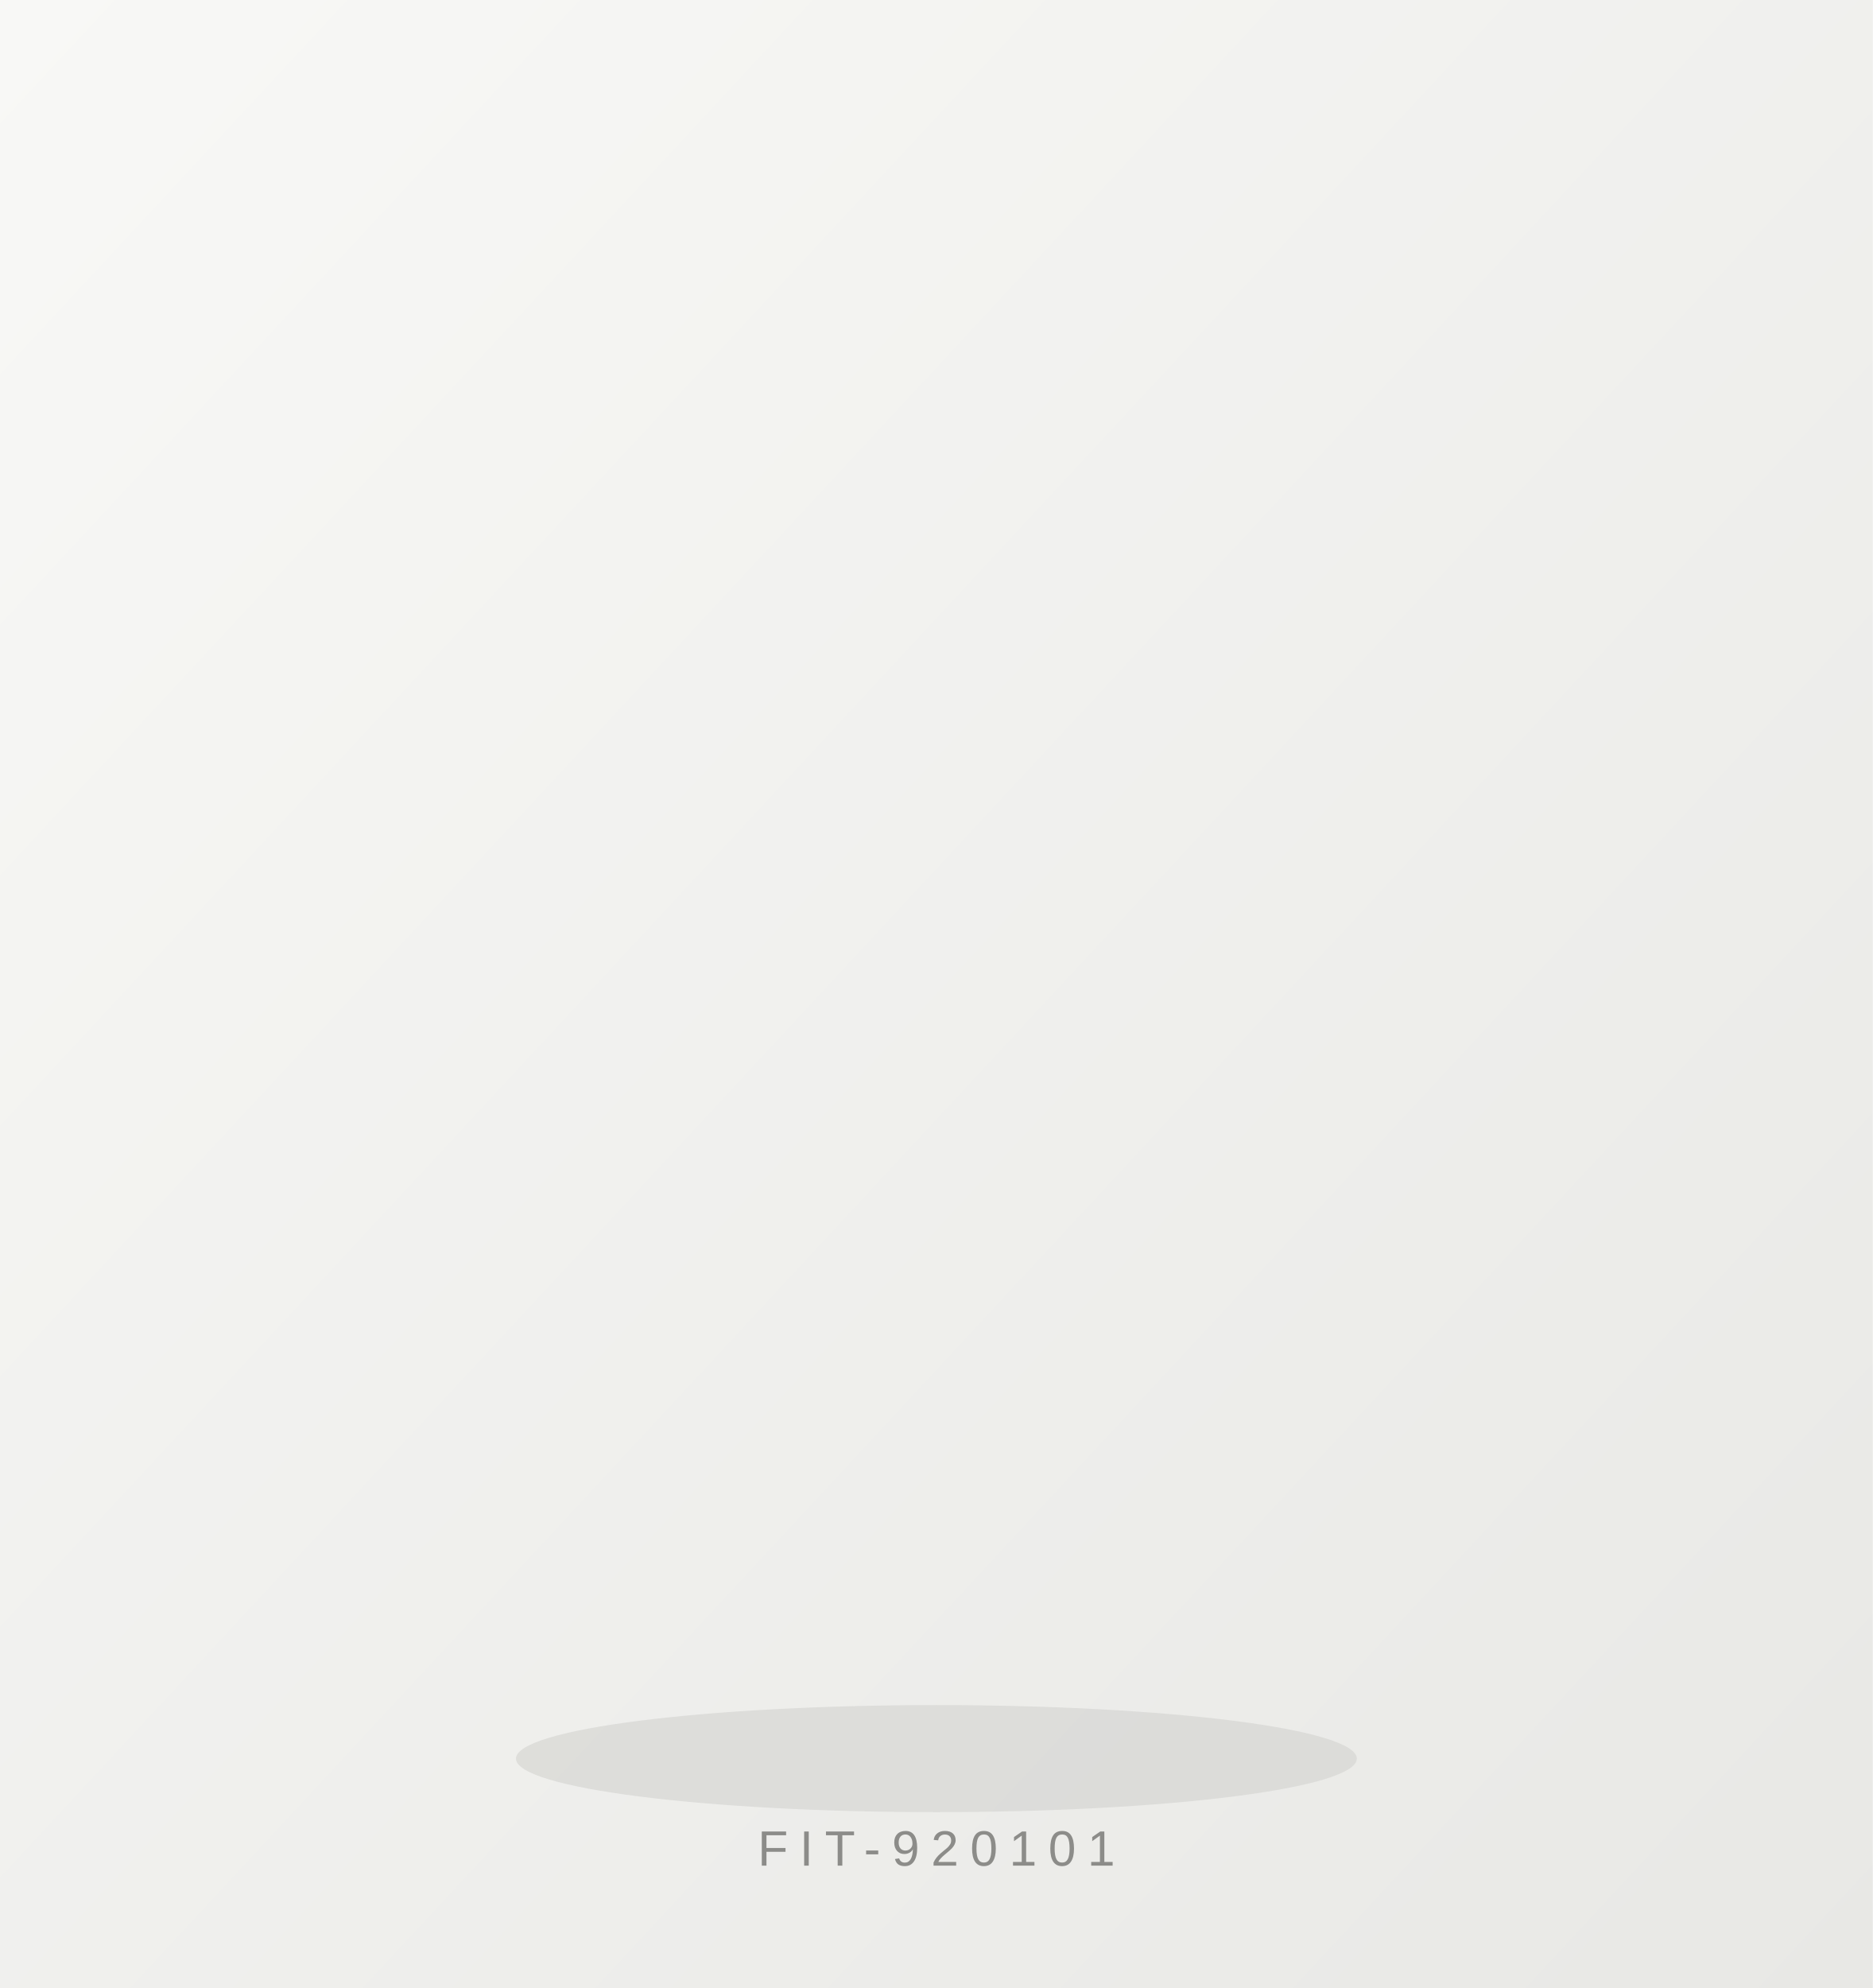
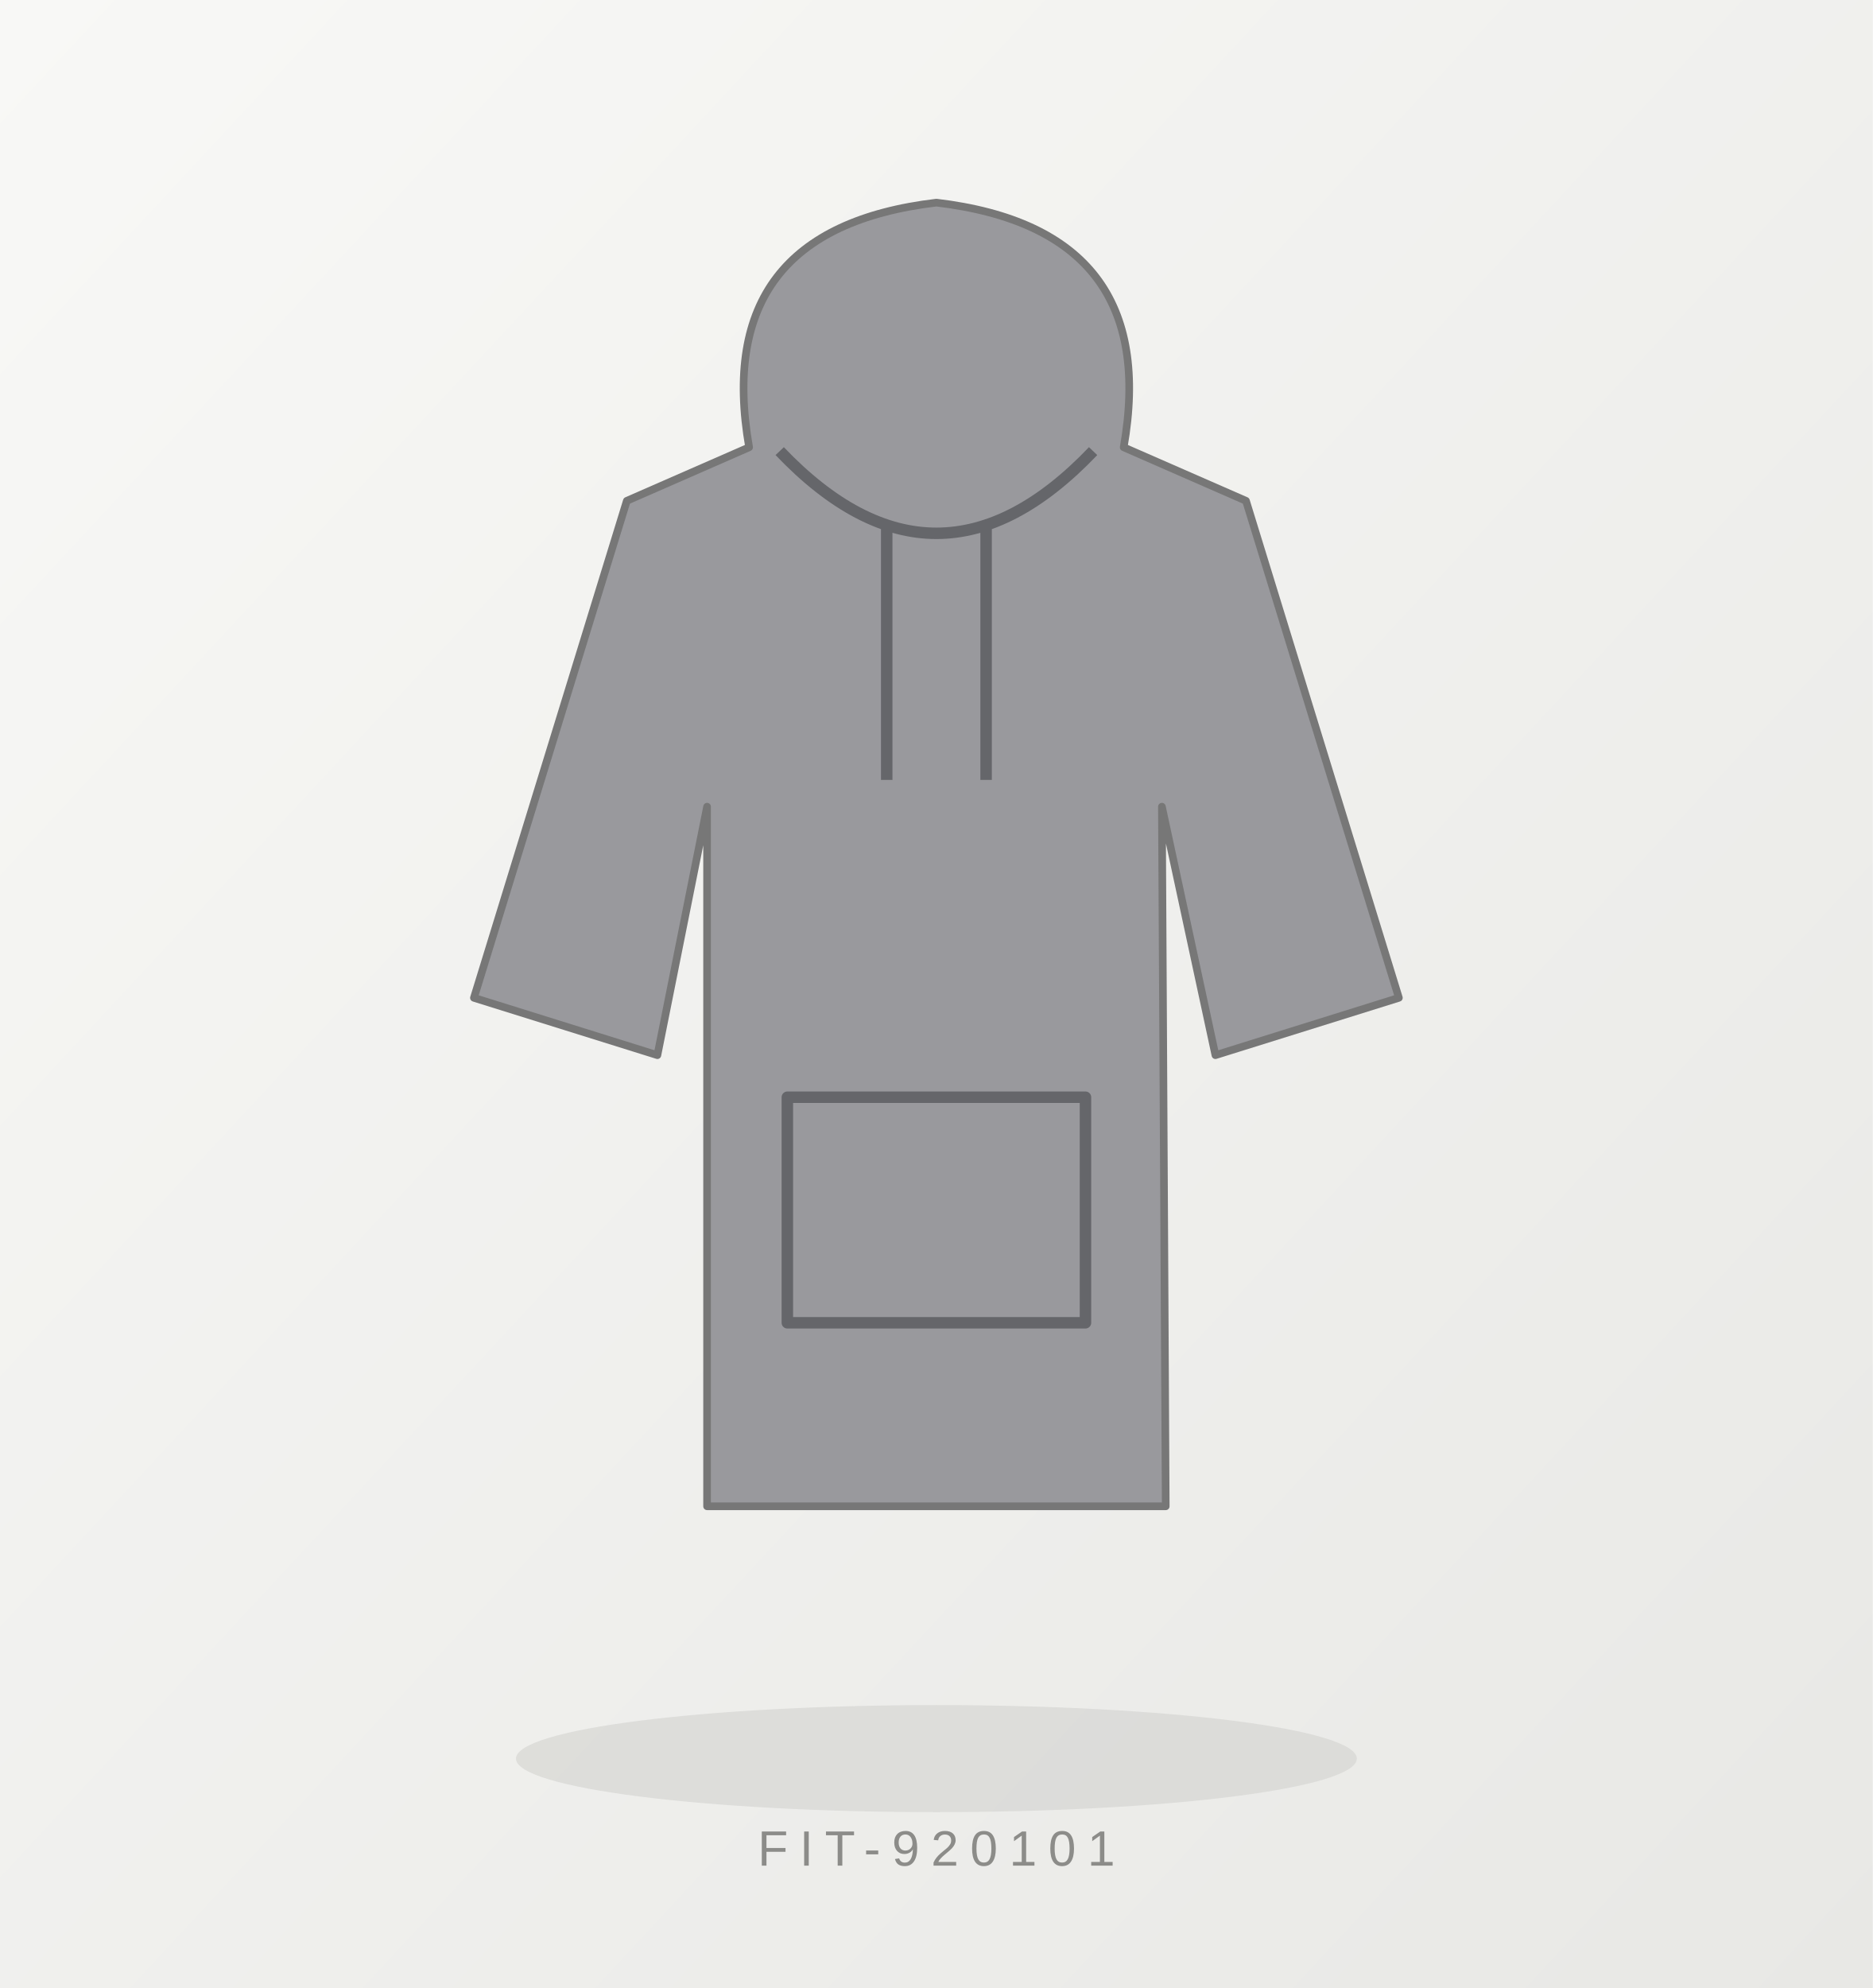
<svg xmlns="http://www.w3.org/2000/svg" viewBox="0 0 490 520">
  <defs>
    <linearGradient id="bg" x2="1" y2="1">
      <stop stop-color="#f8f8f6" />
      <stop offset="1" stop-color="#e8e8e5" />
    </linearGradient>
-     <filter id="shadow">
-       <feDropShadow dx="3" dy="12" stdDeviation="10" flood-opacity=".16" />
-     </filter>
  </defs>
  <rect width="490" height="520" fill="url(#bg)" />
  <ellipse cx="245" cy="460" rx="110" ry="14" fill="#d2d2cf" opacity=".6" />
-   <g fill="hoodie" stroke="#777" stroke-width="2" stroke-linejoin="round" filter="url(#shadow)">undefined</g>
+   <g fill="#99999d" stroke="#777" stroke-width="2" stroke-linejoin="round">
+     <path d="M196 117 Q186 60 245 53 Q304 60 294 117 L326 131 L366 261 L318 276 L304 211 L305 394 H185 V211 L172 276 L124 261 L164 131 Z" />
+     <path d="M204 118 Q245 161 286 118 M232 137 V204 M258 137 V204 M206 287 H284 V346 H206 Z" fill="none" stroke="#65666a" stroke-width="3" />
+   </g>
  <text x="245" y="488" text-anchor="middle" fill="#8c8c89" font-family="Arial" font-size="13" letter-spacing="3">FIT-920101</text>
</svg>
